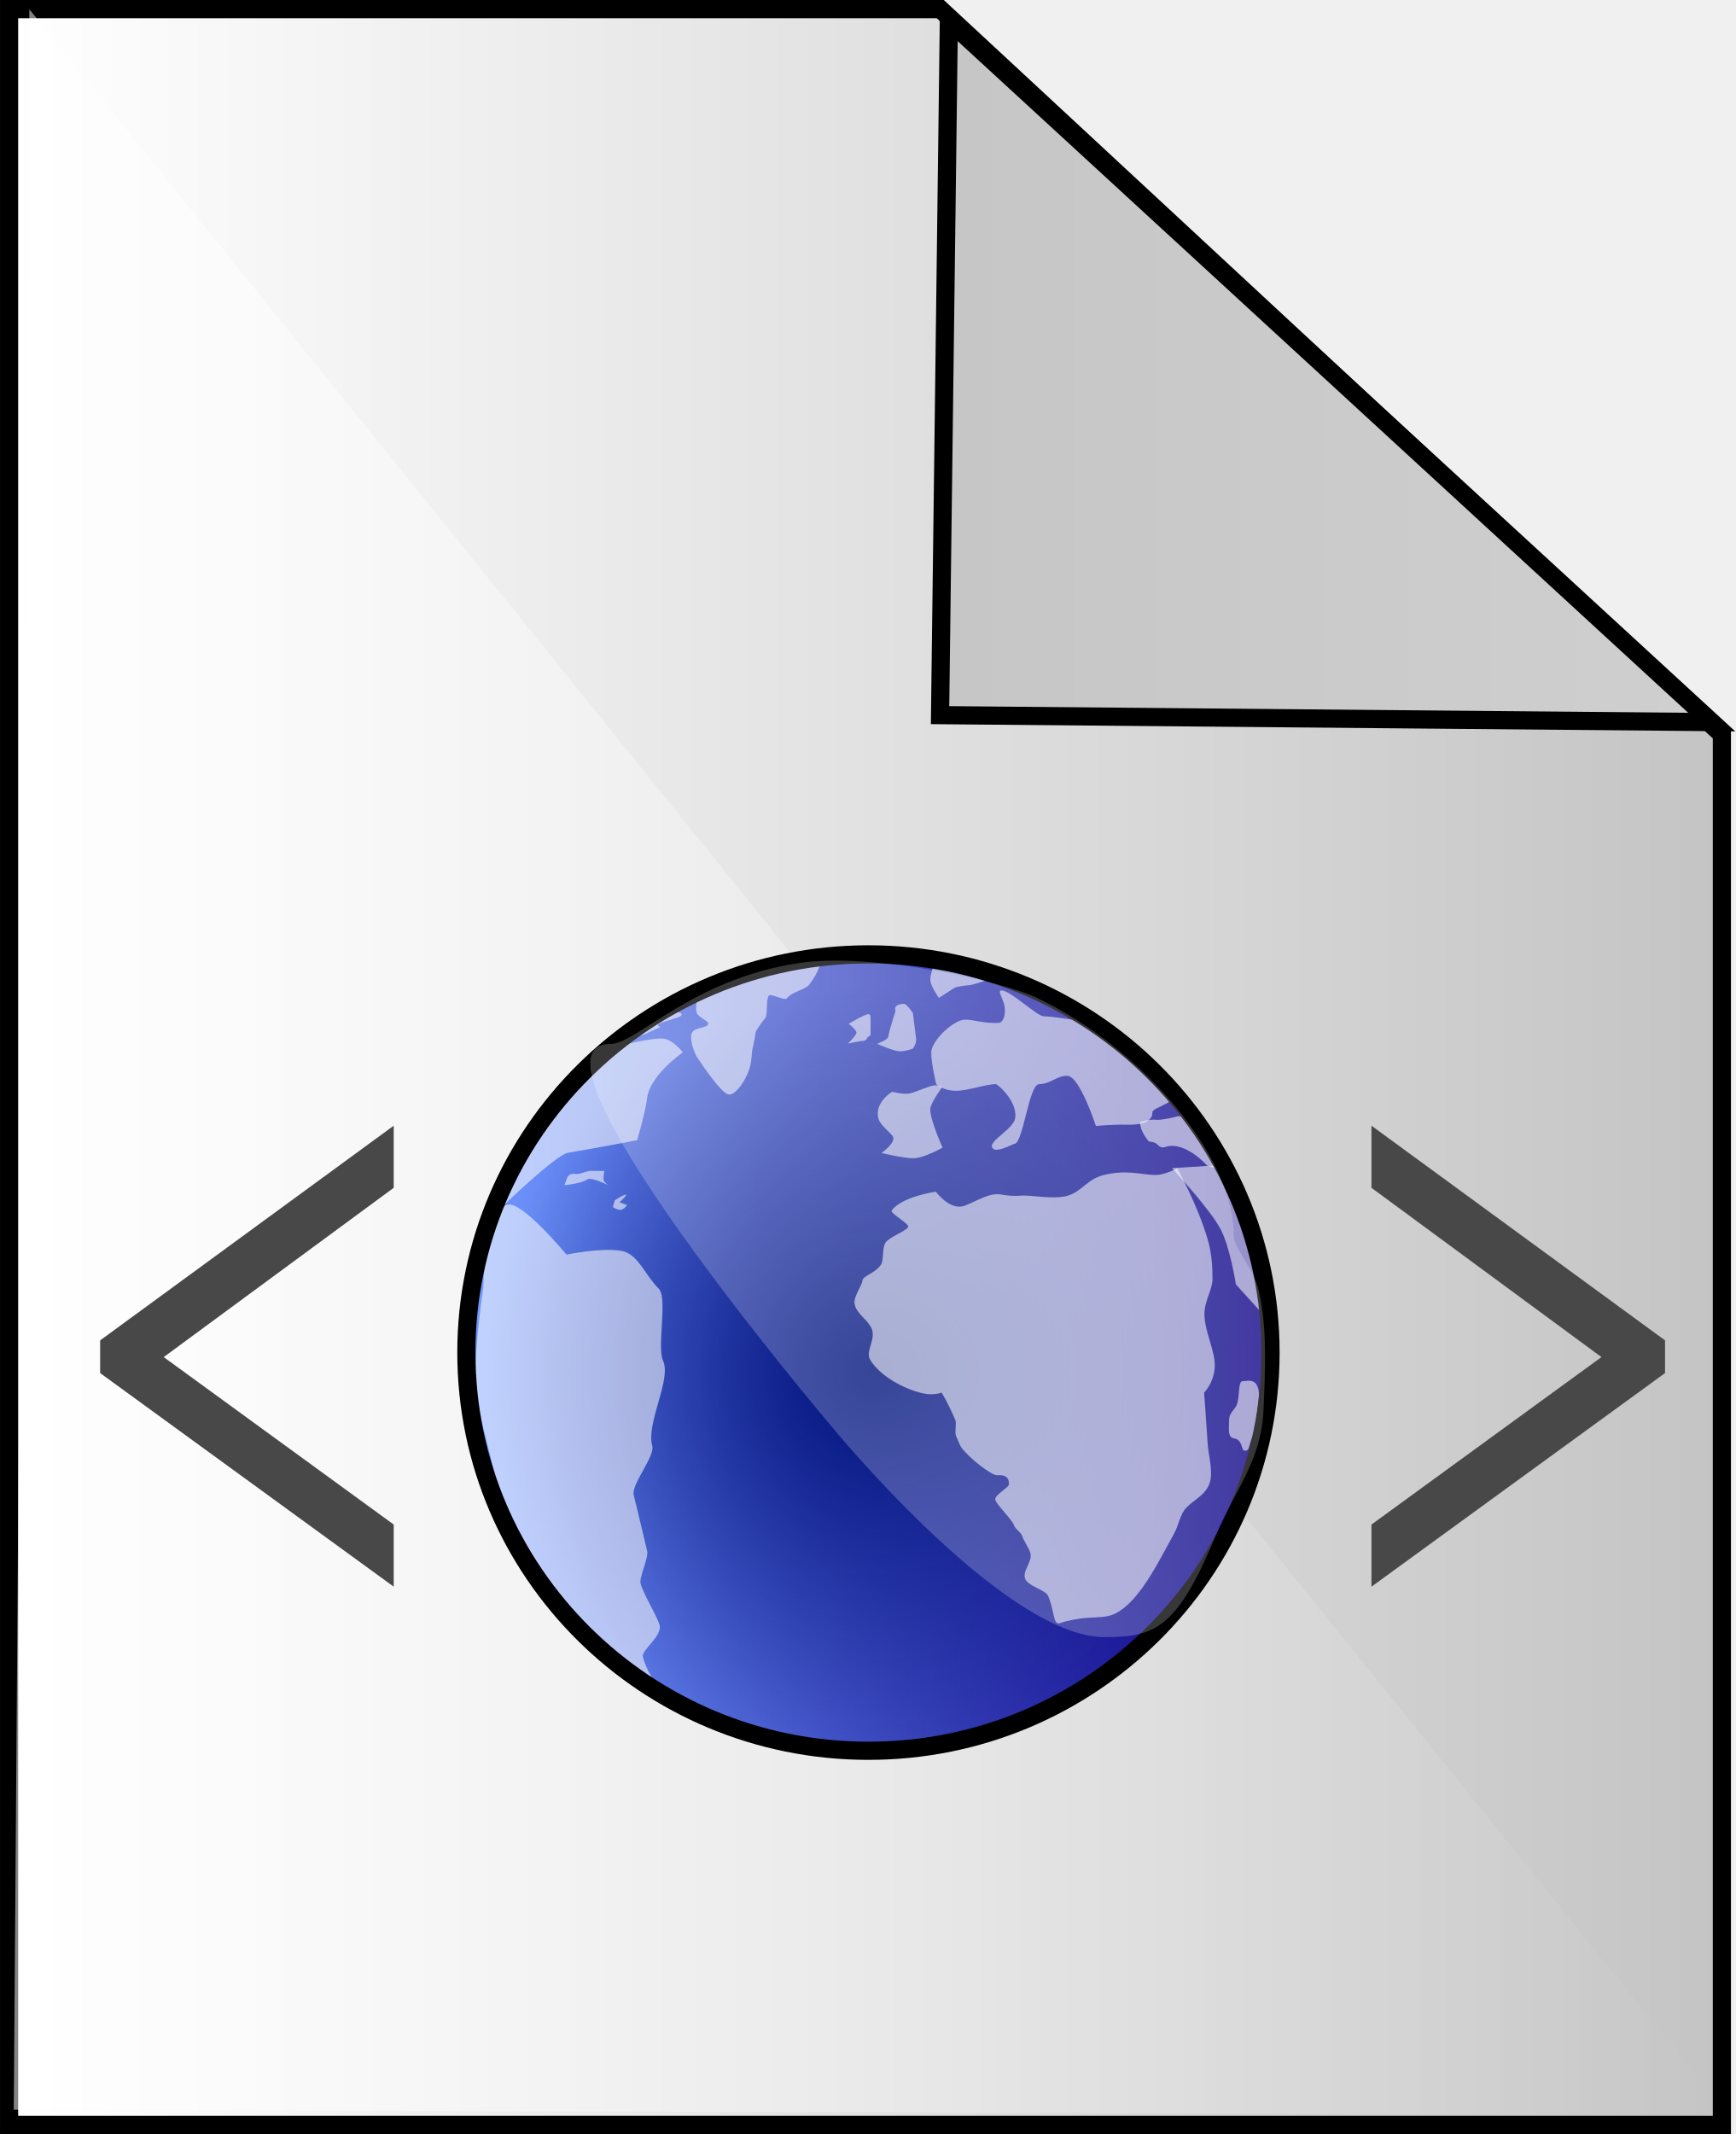
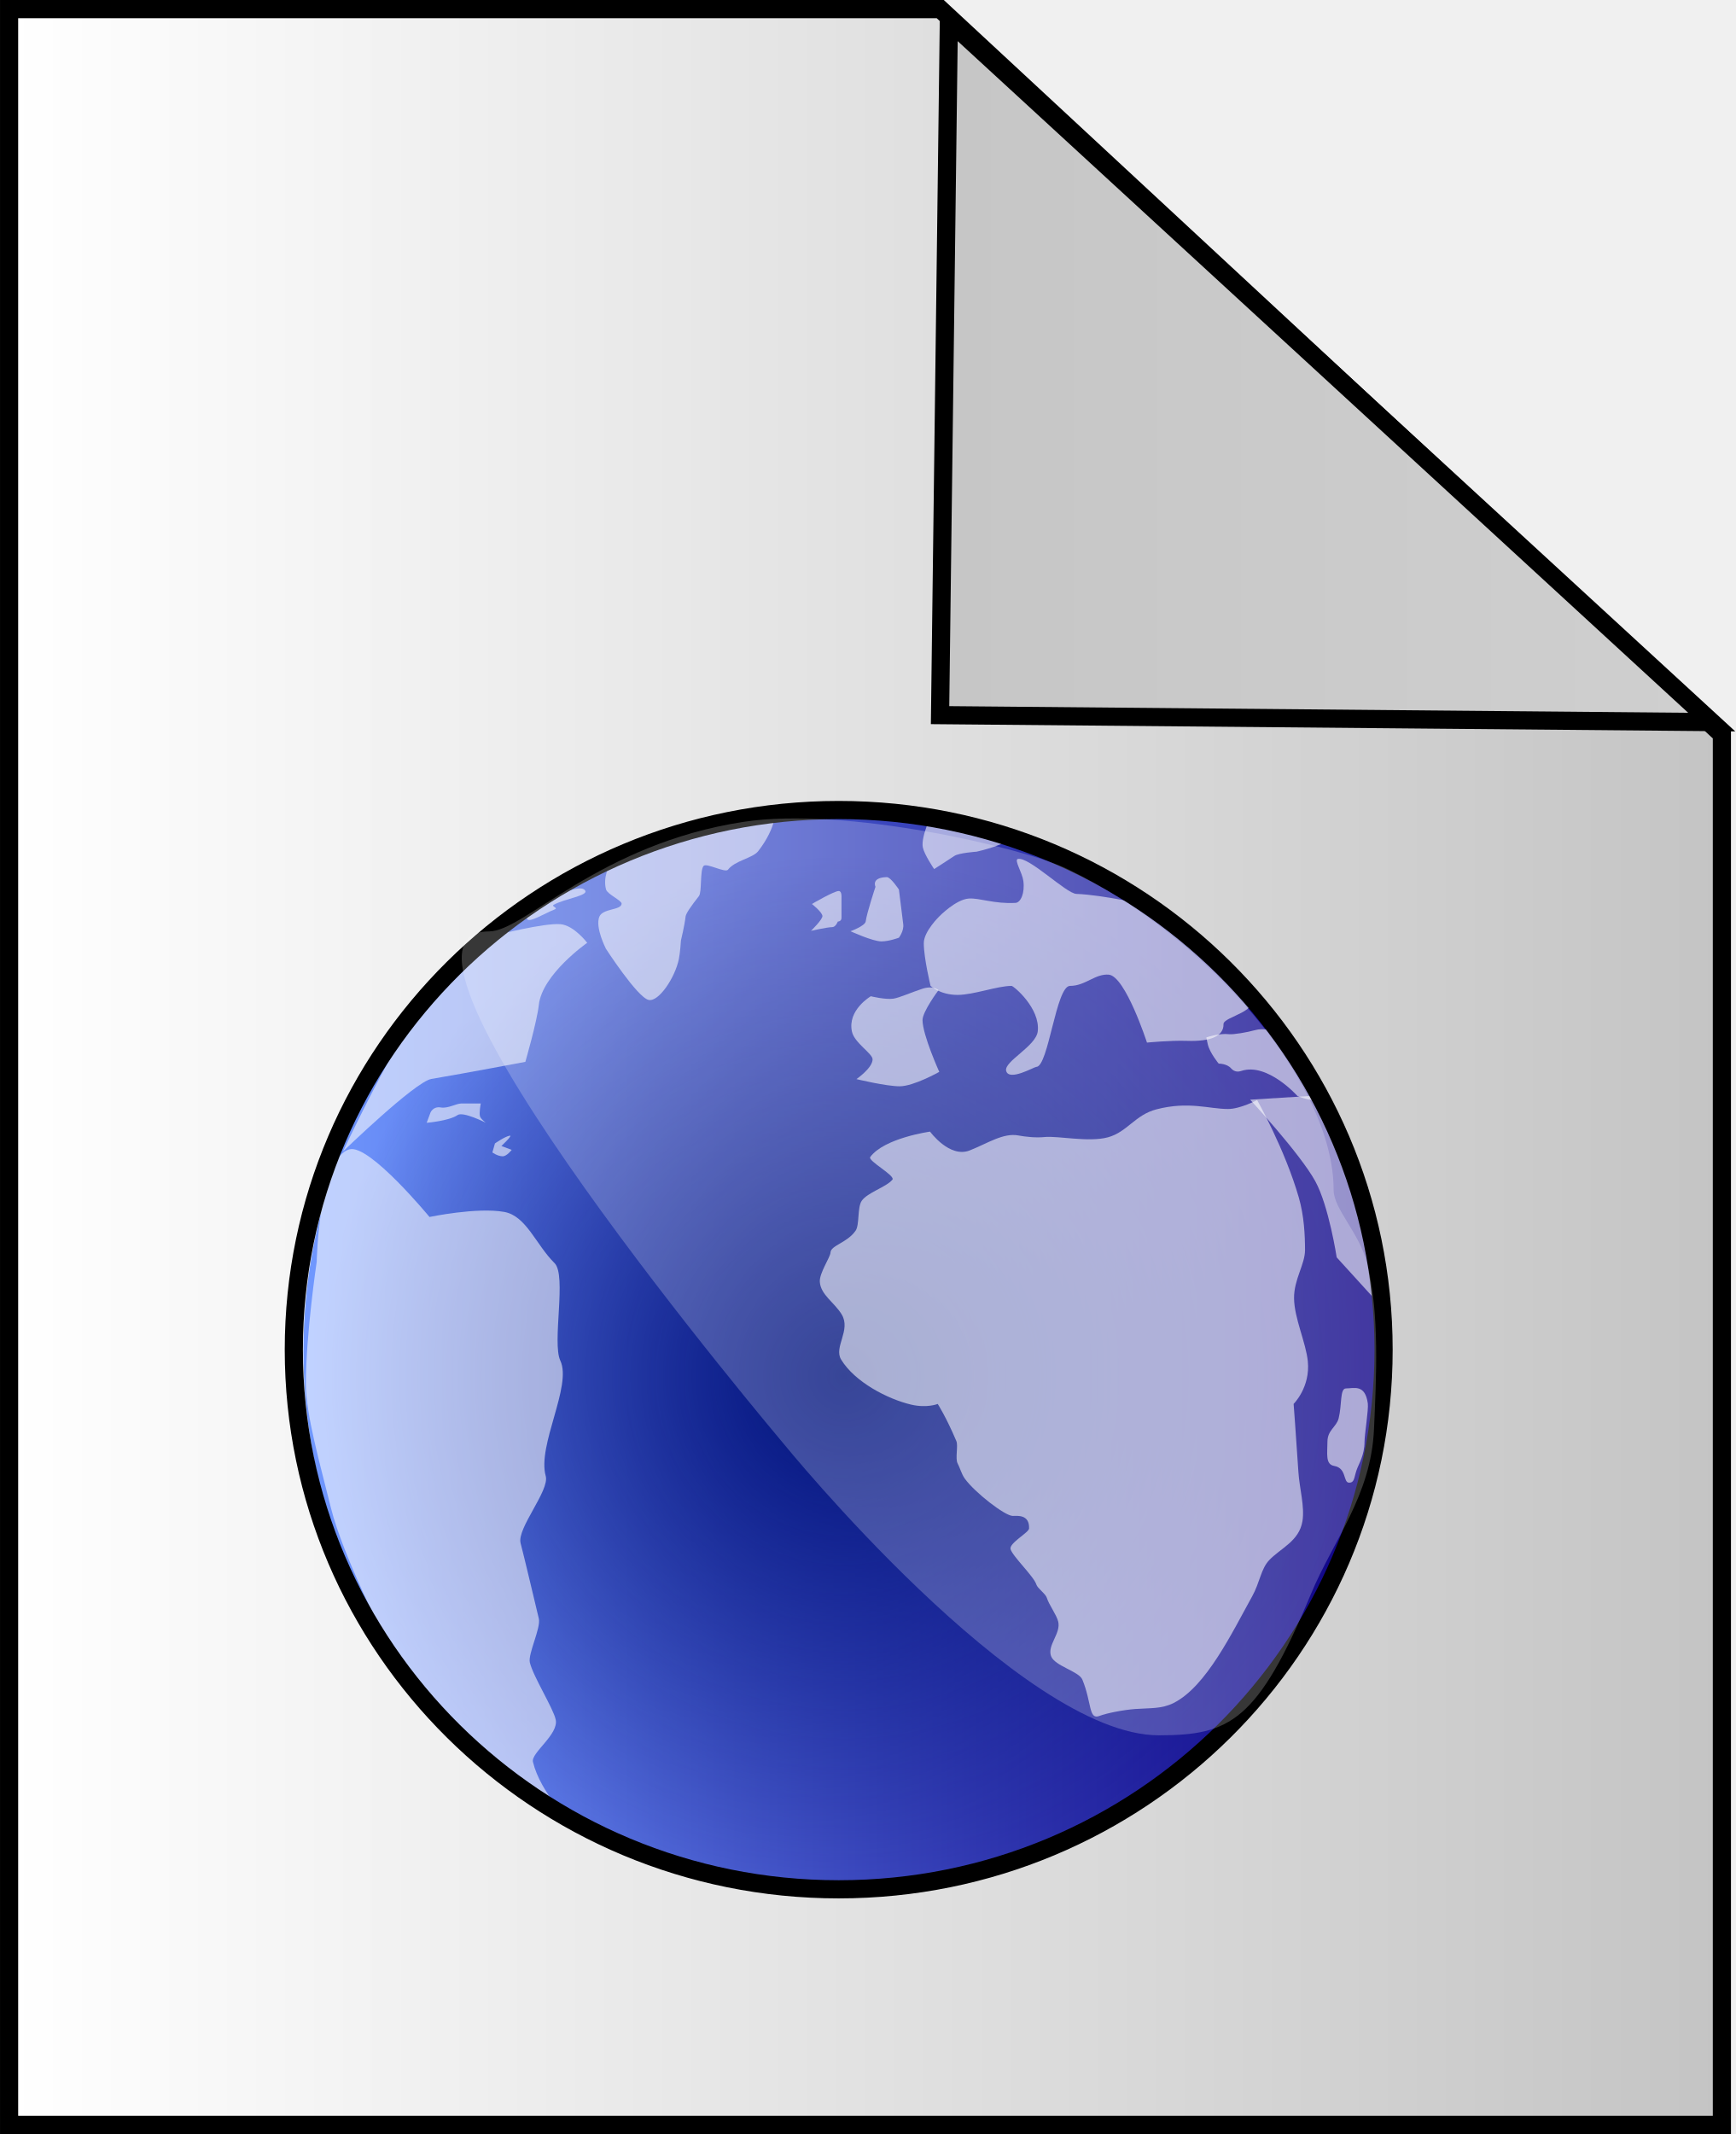
- <svg xmlns="http://www.w3.org/2000/svg" viewBox="0,0,47.778,58.751" height="58.751" width="47.778" version="1.1">
+ <svg xmlns="http://www.w3.org/2000/svg" version="1.1" width="47.778" height="58.751" viewBox="0,0,47.778,58.751">
  <defs>
-     <linearGradient id="color-1" gradientUnits="userSpaceOnUse" y2="180" x2="348.58" y1="180" x1="301.42">
-       <stop stop-color="#ffffff" offset="0" />
-       <stop stop-color="#c4c4c4" offset="1" />
+     <linearGradient x1="301.549" y1="180.08" x2="348.749" y2="180.08" gradientUnits="userSpaceOnUse" id="color-1">
+       <stop offset="0" stop-color="#ffffff" stop-opacity="0.518" />
+       <stop offset="1" stop-color="#ffffff" stop-opacity="0" />
    </linearGradient>
-     <linearGradient id="color-2" gradientUnits="userSpaceOnUse" y2="159.813" x2="347.972" y1="159.813" x1="327.296">
-       <stop stop-color="#c6c6c6" offset="0" />
-       <stop stop-color="#cfcfcf" offset="1" />
+     <linearGradient x1="301.42" y1="180" x2="348.58" y2="180" gradientUnits="userSpaceOnUse" id="color-2">
+       <stop offset="0" stop-color="#ffffff" />
+       <stop offset="1" stop-color="#c4c4c4" />
    </linearGradient>
-     <linearGradient id="color-3" gradientUnits="userSpaceOnUse" y2="180.08" x2="348.749" y1="180.08" x1="301.549">
-       <stop stop-opacity="0.518" stop-color="#ffffff" offset="0" />
-       <stop stop-opacity="0" stop-color="#ffffff" offset="1" />
+     <linearGradient x1="327.296" y1="159.813" x2="347.972" y2="159.813" gradientUnits="userSpaceOnUse" id="color-3">
+       <stop offset="0" stop-color="#c6c6c6" />
+       <stop offset="1" stop-color="#cfcfcf" />
    </linearGradient>
-     <linearGradient id="color-4" gradientUnits="userSpaceOnUse" y2="187.894" x2="336.185" y1="187.894" x1="314.205">
-       <stop stop-color="#7098ff" offset="0" />
-       <stop stop-color="#0d0085" offset="1" />
+     <linearGradient x1="309.523" y1="187.825" x2="339.31" y2="187.825" gradientUnits="userSpaceOnUse" id="color-4">
+       <stop offset="0" stop-color="#7098ff" />
+       <stop offset="1" stop-color="#0d0085" />
    </linearGradient>
-     <radialGradient id="color-5" gradientUnits="userSpaceOnUse" r="10.597" cy="188.4" cx="325.188">
-       <stop stop-color="#00127b" offset="0" />
-       <stop stop-opacity="0" stop-color="#00127b" offset="1" />
+     <radialGradient cx="324.408" cy="188.511" r="14.361" gradientUnits="userSpaceOnUse" id="color-5">
+       <stop offset="0" stop-color="#00127b" />
+       <stop offset="1" stop-color="#00127b" stop-opacity="0" />
    </radialGradient>
-     <radialGradient id="color-6" gradientUnits="userSpaceOnUse" r="11.071" cy="187.862" cx="325.082">
-       <stop stop-opacity="0" stop-color="#000000" offset="0" />
-       <stop stop-opacity="0" stop-color="#000000" offset="1" />
+     <radialGradient cx="324.263" cy="187.782" r="15.003" gradientUnits="userSpaceOnUse" id="color-6">
+       <stop offset="0" stop-color="#000000" stop-opacity="0" />
+       <stop offset="1" stop-color="#000000" stop-opacity="0" />
    </radialGradient>
  </defs>
  <g transform="translate(-301.1698,-150.6244)">
    <g stroke-miterlimit="10">
-       <path stroke-width="0.5" stroke="#000000" fill="url(#color-1)" d="M301.42,209.126v-58.251h25.639l21.522,19.969v38.282z" />
-       <path stroke-width="0.5" stroke="#000000" fill="url(#color-2)" d="M327.296,151.194l21.005,19.31l-21.247,-0.191z" />
-       <path stroke-width="0" stroke="#000000" fill="url(#color-3)" d="M301.549,208.708l0.429,-57.828l46.771,57.971z" />
+       <path d="M301.549,208.708l0.429,-57.828l46.771,57.971z" fill="url(#color-1)" stroke="#000000" stroke-width="0" />
+       <path d="M301.42,209.126v-58.251h25.639l21.522,19.969v38.282z" fill="url(#color-2)" stroke="#000000" stroke-width="0.5" />
+       <path d="M327.296,151.194l21.005,19.31l-21.247,-0.191z" fill="url(#color-3)" stroke="#000000" stroke-width="0.5" />
      <g>
-         <path stroke-width="0" stroke="none" fill="url(#color-4)" d="M336.185,187.894c0,6.113 -4.92,11.068 -10.99,11.068c-6.07,0 -10.99,-4.956 -10.99,-11.068c0,-6.113 4.92,-11.068 10.99,-11.068c6.07,0 10.99,4.956 10.99,11.068z" />
-         <path stroke-width="0" stroke="#000000" fill="url(#color-5)" d="M335.786,188.4c0,5.853 -4.745,10.597 -10.597,10.597c-5.853,0 -10.597,-4.745 -10.597,-10.597c0,-5.853 4.745,-10.597 10.597,-10.597c5.853,0 10.597,4.745 10.597,10.597z" />
-         <path stroke-width="0" stroke="none" fill="#ffffff" fill-opacity="0.565" d="M327.094,188.965c0,0 -0.219,0.09 -0.543,0.013c-0.473,-0.113 -1.14,-0.455 -1.42,-0.914c-0.155,-0.254 0.205,-0.596 0.012,-0.916c-0.149,-0.247 -0.427,-0.397 -0.445,-0.662c-0.013,-0.178 0.214,-0.5 0.217,-0.596c0.005,-0.146 0.341,-0.198 0.511,-0.445c0.082,-0.119 0.032,-0.472 0.124,-0.606c0.116,-0.169 0.494,-0.277 0.623,-0.428c0.07,-0.082 -0.507,-0.385 -0.45,-0.462c0.286,-0.387 1.215,-0.516 1.215,-0.516c0,0 0.396,0.544 0.805,0.382c0.367,-0.145 0.683,-0.362 0.99,-0.304c0.15,0.028 0.36,0.049 0.53,0.032c0.271,-0.028 0.898,0.111 1.287,0.006c0.394,-0.106 0.552,-0.457 0.991,-0.57c0.652,-0.167 1.071,-0.006 1.452,-0.006c0.246,-0 0.59,-0.182 0.59,-0.182c0,0 0.566,1.003 0.848,1.983c0.107,0.373 0.125,0.766 0.125,1.065c0,0.29 -0.227,0.597 -0.223,0.978c0.004,0.41 0.241,0.898 0.279,1.282c0.053,0.53 -0.288,0.866 -0.288,0.866c0,0 0.05,0.651 0.097,1.387c0.021,0.33 0.131,0.699 0.082,0.996c-0.067,0.406 -0.44,0.545 -0.674,0.79c-0.171,0.179 -0.189,0.453 -0.347,0.736c-0.41,0.738 -0.93,1.829 -1.593,2.166c-0.248,0.126 -0.477,0.101 -0.784,0.124c-0.25,0.018 -0.588,0.087 -0.725,0.14c-0.224,0.087 -0.155,-0.268 -0.348,-0.738c-0.069,-0.169 -0.56,-0.275 -0.635,-0.476c-0.084,-0.223 0.206,-0.463 0.144,-0.706c-0.037,-0.142 -0.188,-0.34 -0.23,-0.481c-0.025,-0.082 -0.189,-0.191 -0.213,-0.271c-0.051,-0.166 -0.485,-0.574 -0.524,-0.719c-0.033,-0.123 0.374,-0.336 0.377,-0.42c0.01,-0.29 -0.241,-0.255 -0.332,-0.255c-0.159,0 -0.775,-0.479 -0.976,-0.761c-0.064,-0.09 -0.094,-0.212 -0.144,-0.306c-0.051,-0.096 0.015,-0.359 -0.025,-0.453c-0.21,-0.494 -0.379,-0.755 -0.379,-0.755z" />
-         <path stroke-width="0" stroke="none" fill="#ffffff" fill-opacity="0.565" d="M325.441,182.366c0,0 0.329,-0.226 0.329,-0.403c0,-0.117 -0.368,-0.331 -0.419,-0.561c-0.098,-0.44 0.383,-0.719 0.383,-0.719c0,0 0.301,0.074 0.46,0.049c0.126,-0.02 0.37,-0.13 0.586,-0.2c0.224,-0.073 0.329,0.027 0.329,0.027c0,0 -0.327,0.437 -0.326,0.612c0.003,0.304 0.34,1.049 0.34,1.049c0,0 -0.519,0.293 -0.805,0.293c-0.274,0 -0.878,-0.146 -0.878,-0.146z" />
-         <path stroke-width="0" stroke="none" fill="#ffffff" fill-opacity="0.565" d="M326.948,180.471c0,0 -0.137,-0.561 -0.137,-0.868c0,-0.24 0.32,-0.549 0.32,-0.549c0,0 0.333,-0.34 0.595,-0.357c0.221,-0.015 0.514,0.113 0.95,0.088c0.101,-0.006 0.191,-0.196 0.157,-0.446c-0.023,-0.171 -0.192,-0.428 -0.111,-0.445c0.227,-0.048 0.981,0.702 1.188,0.71c0.55,0.021 1.462,0.232 1.462,0.232c0,0 0.488,0.278 0.954,0.647c0.443,0.351 0.859,0.785 1.111,1.139c0.268,0.376 -0.542,0.467 -0.537,0.628c0.007,0.243 -0.265,0.355 -0.741,0.339c-0.335,-0.012 -0.814,0.035 -0.814,0.035c0,0 -0.438,-1.35 -0.776,-1.38c-0.275,-0.024 -0.474,0.228 -0.788,0.228c-0.285,0 -0.437,1.646 -0.686,1.646c-0.042,0 -0.554,0.299 -0.612,0.081c-0.051,-0.191 0.606,-0.5 0.642,-0.804c0.054,-0.467 -0.489,-0.923 -0.533,-0.923c-0.291,0 -0.771,0.183 -1.097,0.183c-0.357,0 -0.549,-0.183 -0.549,-0.183z" />
-         <path stroke-width="0" stroke="none" fill="#ffffff" fill-opacity="0.565" d="M325.321,179.361c0,0 0.298,-0.107 0.309,-0.201c0.021,-0.168 0.199,-0.702 0.199,-0.702c0,0 -0.096,-0.187 0.23,-0.196c0.078,-0.002 0.247,0.253 0.247,0.253c0,0 0.064,0.511 0.088,0.705c0.017,0.136 -0.088,0.273 -0.088,0.273c0,0 -0.199,0.075 -0.357,0.075c-0.175,0 -0.627,-0.207 -0.627,-0.207z" />
-         <path stroke-width="0" stroke="none" fill="#ffffff" fill-opacity="0.565" d="M324.519,179.353c0,0 0.244,-0.235 0.233,-0.305c-0.013,-0.084 -0.214,-0.24 -0.214,-0.24c0,0 0.448,-0.263 0.546,-0.263c0.067,0 0.056,0.132 0.056,0.132c0,0 0,0.303 0,0.414c0,0.075 -0.075,0.075 -0.075,0.075c0,0 -0.041,0.113 -0.113,0.113c-0.096,0 -0.433,0.075 -0.433,0.075z" />
-         <path stroke-width="0" stroke="none" fill="#ffffff" fill-opacity="0.565" d="M335.2,185.987c0,0 -0.16,-1.047 -0.435,-1.547c-0.308,-0.56 -1.323,-1.656 -1.323,-1.656l1.507,-0.094c0,0 0.552,1.266 0.713,1.773c0.138,0.434 0.48,2.561 0.48,2.561z" />
-         <path stroke-width="0" stroke="none" fill="#ffffff" fill-opacity="0.565" d="M332.803,182.052c0,0 -0.183,-0.218 -0.223,-0.397c-0.025,-0.109 -0.028,-0.137 -0.028,-0.137c0,0 0.26,-0.09 0.464,-0.065c0.087,0.011 0.379,-0.041 0.52,-0.081c0.376,-0.107 0.775,0.24 0.775,0.24c0,0 0.53,0.924 0.545,1.098c0.016,0.19 -0.451,0.001 -0.451,0.001c0,0 -0.612,-0.689 -1.145,-0.51c-0.062,0.021 -0.139,0.022 -0.206,-0.054c-0.086,-0.098 -0.251,-0.095 -0.251,-0.095z" />
-         <path stroke-width="0" stroke="none" fill="#ffffff" fill-opacity="0.565" d="M335.765,189.732c0,0.278 -0.117,0.446 -0.162,0.58c-0.052,0.154 -0.04,0.252 -0.152,0.252c-0.123,0 -0.045,-0.296 -0.302,-0.34c-0.184,-0.032 -0.138,-0.248 -0.138,-0.492c0,-0.237 0.183,-0.299 0.228,-0.477c0.068,-0.272 0.023,-0.607 0.149,-0.607c0.159,0 0.389,-0.095 0.444,0.305c0.017,0.124 -0.067,0.637 -0.067,0.779z" />
-         <path stroke-width="0" stroke="none" fill="#ffffff" fill-opacity="0.565" d="M315.857,193.708c0,0 -0.849,-1.649 -1.092,-2.631c-0.227,-0.915 -0.509,-1.898 -0.509,-2.519c0,-1.009 0.22,-2.481 0.22,-2.481c0,0 0.044,-2.123 0.67,-2.286c0.403,-0.105 1.622,1.375 1.622,1.375c0,0 0.964,-0.203 1.519,-0.103c0.448,0.081 0.643,0.666 1.021,1.04c0.251,0.248 -0.054,1.617 0.117,1.981c0.243,0.515 -0.472,1.72 -0.296,2.344c0.083,0.294 -0.589,1.063 -0.51,1.363c0.076,0.288 0.304,1.261 0.37,1.534c0.046,0.189 -0.224,0.717 -0.182,0.893c0.069,0.286 0.475,0.926 0.526,1.159c0.065,0.301 -0.507,0.676 -0.462,0.859c0.155,0.641 0.786,1.239 0.786,1.239c0,0 -1.251,-0.979 -1.885,-1.325c-0.617,-0.337 -0.457,-0.79 -0.765,-1.021c-0.761,-0.569 -1.149,-1.423 -1.149,-1.423z" />
-         <path stroke-width="0" stroke="none" fill="#ffffff" fill-opacity="0.565" d="M315.01,183.836c0,0 0.901,-1.927 1.463,-2.722c0.448,-0.633 1.645,-1.674 1.645,-1.674c0,0 0.978,-0.25 1.308,-0.222c0.277,0.023 0.544,0.379 0.544,0.379c0,0 -0.914,0.637 -0.983,1.262c-0.037,0.337 -0.273,1.156 -0.273,1.156c0,0 -1.199,0.228 -1.91,0.348c-0.331,0.056 -1.796,1.473 -1.796,1.473z" />
-         <path stroke-width="0" stroke="none" fill="#ffffff" fill-opacity="0.565" d="M319.291,178.825c-0.055,0.031 0.097,0.062 0.025,0.091c-0.223,0.089 -0.519,0.277 -0.563,0.199c-0.058,-0.103 0.42,-0.351 0.642,-0.475c0.222,-0.125 0.48,-0.205 0.538,-0.102c0.058,0.103 -0.42,0.162 -0.642,0.287z" />
-         <path stroke-width="0" stroke="none" fill="#ffffff" fill-opacity="0.565" d="M316.71,183.253l0.079,-0.209c0,0 0.052,-0.129 0.209,-0.102c0.146,0.025 0.313,-0.081 0.419,-0.081c0.168,0 0.392,0 0.392,0c0,0 -0.035,0.189 -0.016,0.259c0.016,0.058 0.121,0.133 0.121,0.133c0,0 -0.463,-0.235 -0.576,-0.157c-0.171,0.119 -0.628,0.157 -0.628,0.157z" />
-         <path stroke-width="0" stroke="none" fill="#ffffff" fill-opacity="0.565" d="M318.045,183.855l0.052,-0.183c0,0 0.206,-0.143 0.302,-0.158c0.067,-0.01 -0.171,0.21 -0.171,0.21l0.209,0.079c0,0 -0.097,0.131 -0.183,0.131c-0.103,0 -0.209,-0.079 -0.209,-0.079z" />
-         <path stroke-width="0" stroke="none" fill="#ffffff" fill-opacity="0.565" d="M320.348,179.707c0,0 -0.217,-0.422 -0.129,-0.64c0.069,-0.172 0.447,-0.128 0.453,-0.264c0.003,-0.065 -0.289,-0.193 -0.315,-0.287c-0.07,-0.248 0.07,-0.497 0.07,-0.497c0,0 0.809,-0.411 1.097,-0.514c0.533,-0.192 2.278,-0.624 2.278,-0.624c0,0 0.028,0.362 -0.354,0.854c-0.111,0.144 -0.473,0.19 -0.614,0.376c-0.055,0.073 -0.439,-0.144 -0.496,-0.076c-0.077,0.092 -0.031,0.532 -0.094,0.612c-0.157,0.199 -0.263,0.352 -0.27,0.411c-0.021,0.187 -0.095,0.49 -0.095,0.49c0,0 -0.015,0.246 -0.042,0.377c-0.078,0.379 -0.412,0.877 -0.614,0.83c-0.231,-0.053 -0.875,-1.05 -0.875,-1.05z" />
-         <path stroke-width="0" stroke="none" fill="#ffffff" fill-opacity="0.565" d="M327.02,178.098c0,0 -0.2,-0.296 -0.229,-0.441c-0.043,-0.217 0.19,-0.697 0.19,-0.697l1.06,0.275c0,0 0.583,0.058 0.556,0.189c-0.036,0.172 -0.713,0.321 -0.713,0.321c0,0 -0.362,0.024 -0.453,0.087c-0.077,0.053 -0.411,0.266 -0.411,0.266z" />
-         <path stroke-width="0.5" stroke="#000000" fill="url(#color-6)" d="M336.153,187.862c0,6.055 -4.957,10.963 -11.071,10.963c-6.114,0 -11.071,-4.908 -11.071,-10.963c0,-6.055 4.957,-10.963 11.071,-10.963c6.114,0 11.071,4.908 11.071,10.963z" />
-         <path stroke-width="0" stroke="#000000" fill="#ffffff" fill-opacity="0.216" d="M335.137,184.615c0,0.397 0.523,0.865 0.683,1.506c0.253,1.014 0.183,2.317 0.138,3.356c-0.059,1.354 -0.823,2.249 -1.283,3.354c-1.076,2.585 -1.65,2.866 -3.086,2.866c-2.819,0 -7.631,-5.93 -7.631,-5.93c0,0 -8.797,-10.401 -5.978,-10.401c0.715,0 2.231,-1.779 5.173,-2.226c2.065,-0.314 5.671,0.52 6.585,0.962c2.915,1.41 5.4,4.378 5.4,6.513z" />
+         <path d="M339.31,187.825c0,8.284 -6.668,15 -14.893,15c-8.225,0 -14.893,-6.716 -14.893,-15c0,-8.284 6.668,-15 14.893,-15c8.225,0 14.893,6.716 14.893,15z" fill="url(#color-4)" stroke="none" stroke-width="0" />
+         <path d="M338.769,188.511c0,7.932 -6.43,14.361 -14.361,14.361c-7.932,0 -14.361,-6.43 -14.361,-14.361c0,-7.932 6.43,-14.361 14.361,-14.361c7.932,0 14.361,6.43 14.361,14.361z" fill="url(#color-5)" stroke="#000000" stroke-width="0" />
+         <path d="M326.99,189.276c0,0 -0.297,0.122 -0.736,0.018c-0.641,-0.152 -1.544,-0.617 -1.924,-1.239c-0.21,-0.344 0.277,-0.808 0.016,-1.242c-0.202,-0.334 -0.578,-0.538 -0.603,-0.898c-0.017,-0.241 0.29,-0.678 0.294,-0.807c0.007,-0.198 0.463,-0.268 0.692,-0.603c0.111,-0.161 0.043,-0.639 0.168,-0.821c0.157,-0.229 0.67,-0.375 0.844,-0.58c0.095,-0.111 -0.687,-0.522 -0.61,-0.626c0.388,-0.525 1.647,-0.699 1.647,-0.699c0,0 0.536,0.737 1.091,0.518c0.497,-0.196 0.926,-0.491 1.342,-0.412c0.203,0.038 0.488,0.067 0.719,0.043c0.367,-0.038 1.216,0.151 1.744,0.008c0.534,-0.144 0.748,-0.619 1.343,-0.772c0.884,-0.227 1.451,-0.007 1.968,-0.008c0.333,-0 0.799,-0.246 0.799,-0.246c0,0 0.768,1.359 1.149,2.687c0.145,0.505 0.17,1.038 0.17,1.443c0,0.392 -0.307,0.809 -0.302,1.325c0.006,0.556 0.326,1.216 0.379,1.737c0.072,0.718 -0.391,1.173 -0.391,1.173c0,0 0.067,0.882 0.132,1.88c0.029,0.447 0.177,0.947 0.111,1.349c-0.091,0.551 -0.596,0.739 -0.914,1.071c-0.231,0.242 -0.257,0.614 -0.47,0.997c-0.555,1 -1.26,2.479 -2.159,2.935c-0.336,0.17 -0.647,0.137 -1.063,0.168c-0.338,0.025 -0.797,0.118 -0.982,0.19c-0.303,0.118 -0.21,-0.363 -0.472,-1c-0.094,-0.229 -0.759,-0.372 -0.861,-0.644c-0.113,-0.302 0.279,-0.628 0.195,-0.956c-0.049,-0.192 -0.255,-0.461 -0.312,-0.651c-0.034,-0.112 -0.256,-0.259 -0.289,-0.367c-0.069,-0.224 -0.657,-0.777 -0.71,-0.974c-0.045,-0.166 0.506,-0.455 0.51,-0.569c0.013,-0.393 -0.326,-0.345 -0.45,-0.345c-0.215,0 -1.05,-0.649 -1.323,-1.031c-0.087,-0.122 -0.127,-0.287 -0.195,-0.415c-0.07,-0.13 0.02,-0.487 -0.034,-0.613c-0.284,-0.67 -0.513,-1.023 -0.513,-1.023z" fill-opacity="0.565" fill="#ffffff" stroke="none" stroke-width="0" />
+         <path d="M324.75,180.334c0,0 0.446,-0.306 0.446,-0.546c0,-0.159 -0.499,-0.449 -0.568,-0.761c-0.132,-0.596 0.519,-0.975 0.519,-0.975c0,0 0.408,0.1 0.624,0.066c0.171,-0.027 0.502,-0.177 0.795,-0.272c0.303,-0.098 0.446,0.037 0.446,0.037c0,0 -0.444,0.592 -0.441,0.829c0.004,0.412 0.461,1.422 0.461,1.422c0,0 -0.703,0.397 -1.091,0.397c-0.372,0 -1.19,-0.198 -1.19,-0.198z" fill-opacity="0.565" fill="#ffffff" stroke="none" stroke-width="0" />
+         <path d="M326.792,177.766c0,0 -0.186,-0.761 -0.186,-1.177c0,-0.325 0.434,-0.743 0.434,-0.743c0,0 0.451,-0.46 0.806,-0.484c0.299,-0.02 0.696,0.153 1.288,0.119c0.137,-0.008 0.259,-0.265 0.213,-0.605c-0.031,-0.231 -0.261,-0.58 -0.15,-0.604c0.307,-0.065 1.329,0.951 1.609,0.962c0.746,0.028 1.982,0.315 1.982,0.315c0,0 0.662,0.377 1.293,0.877c0.601,0.476 1.164,1.064 1.505,1.544c0.363,0.51 -0.735,0.633 -0.728,0.851c0.01,0.33 -0.359,0.482 -1.004,0.459c-0.455,-0.016 -1.103,0.048 -1.103,0.048c0,0 -0.594,-1.829 -1.051,-1.87c-0.373,-0.033 -0.643,0.309 -1.068,0.309c-0.387,0 -0.593,2.23 -0.929,2.23c-0.057,0 -0.75,0.405 -0.829,0.11c-0.069,-0.259 0.822,-0.677 0.87,-1.089c0.073,-0.633 -0.663,-1.251 -0.722,-1.251c-0.394,0 -1.044,0.248 -1.487,0.248c-0.484,0 -0.743,-0.248 -0.743,-0.248z" fill-opacity="0.565" fill="#ffffff" stroke="none" stroke-width="0" />
+         <path d="M324.588,176.262c0,0 0.403,-0.145 0.419,-0.272c0.028,-0.228 0.269,-0.952 0.269,-0.952c0,0 -0.13,-0.254 0.311,-0.266c0.106,-0.003 0.334,0.343 0.334,0.343c0,0 0.087,0.692 0.119,0.955c0.023,0.185 -0.119,0.37 -0.119,0.37c0,0 -0.27,0.102 -0.484,0.102c-0.237,0 -0.85,-0.28 -0.85,-0.28z" fill-opacity="0.565" fill="#ffffff" stroke="none" stroke-width="0" />
+         <path d="M323.5,176.251c0,0 0.33,-0.319 0.315,-0.413c-0.018,-0.114 -0.29,-0.326 -0.29,-0.326c0,0 0.608,-0.357 0.739,-0.357c0.091,0 0.076,0.178 0.076,0.178c0,0 0,0.41 0,0.561c0,0.102 -0.102,0.102 -0.102,0.102c0,0 -0.056,0.153 -0.153,0.153c-0.131,0 -0.586,0.102 -0.586,0.102z" fill-opacity="0.565" fill="#ffffff" stroke="none" stroke-width="0" />
+         <path d="M337.975,185.241c0,0 -0.217,-1.418 -0.59,-2.097c-0.417,-0.759 -1.793,-2.244 -1.793,-2.244l2.043,-0.128c0,0 0.748,1.715 0.967,2.402c0.188,0.589 0.65,3.47 0.65,3.47z" fill-opacity="0.565" fill="#ffffff" stroke="none" stroke-width="0" />
+         <path d="M334.727,179.908c0,0 -0.248,-0.296 -0.303,-0.538c-0.033,-0.147 -0.038,-0.185 -0.038,-0.185c0,0 0.352,-0.122 0.628,-0.088c0.118,0.014 0.514,-0.055 0.705,-0.11c0.51,-0.145 1.05,0.325 1.05,0.325c0,0 0.719,1.252 0.739,1.488c0.022,0.258 -0.611,0.001 -0.611,0.001c0,0 -0.829,-0.933 -1.551,-0.692c-0.084,0.028 -0.189,0.03 -0.28,-0.073c-0.117,-0.133 -0.339,-0.129 -0.339,-0.129z" fill-opacity="0.565" fill="#ffffff" stroke="none" stroke-width="0" />
+         <path d="M338.741,190.317c0,0.377 -0.159,0.604 -0.22,0.785c-0.071,0.209 -0.054,0.342 -0.205,0.342c-0.167,0 -0.061,-0.402 -0.409,-0.461c-0.25,-0.043 -0.187,-0.337 -0.187,-0.666c0,-0.321 0.249,-0.405 0.309,-0.646c0.093,-0.369 0.031,-0.822 0.201,-0.822c0.215,0 0.527,-0.128 0.602,0.413c0.023,0.168 -0.091,0.863 -0.091,1.055z" fill-opacity="0.565" fill="#ffffff" stroke="none" stroke-width="0" />
+         <path d="M311.762,195.704c0,0 -1.15,-2.235 -1.48,-3.565c-0.308,-1.24 -0.69,-2.572 -0.69,-3.414c0,-1.368 0.298,-3.362 0.298,-3.362c0,0 0.06,-2.878 0.908,-3.097c0.546,-0.142 2.198,1.863 2.198,1.863c0,0 1.306,-0.275 2.059,-0.139c0.607,0.11 0.872,0.903 1.384,1.409c0.34,0.336 -0.074,2.191 0.159,2.685c0.329,0.698 -0.64,2.331 -0.402,3.177c0.112,0.398 -0.798,1.441 -0.692,1.847c0.103,0.39 0.412,1.709 0.502,2.078c0.062,0.256 -0.304,0.972 -0.247,1.21c0.093,0.388 0.644,1.255 0.712,1.571c0.088,0.408 -0.687,0.916 -0.627,1.164c0.21,0.868 1.065,1.679 1.065,1.679c0,0 -1.695,-1.327 -2.554,-1.795c-0.837,-0.456 -0.619,-1.07 -1.037,-1.383c-1.031,-0.772 -1.558,-1.928 -1.558,-1.928z" fill-opacity="0.565" fill="#ffffff" stroke="none" stroke-width="0" />
+         <path d="M310.614,182.326c0,0 1.221,-2.612 1.983,-3.689c0.607,-0.858 2.23,-2.268 2.23,-2.268c0,0 1.325,-0.339 1.773,-0.301c0.376,0.032 0.738,0.513 0.738,0.513c0,0 -1.239,0.863 -1.332,1.71c-0.05,0.457 -0.371,1.567 -0.371,1.567c0,0 -1.625,0.308 -2.588,0.471c-0.449,0.076 -2.433,1.997 -2.433,1.997z" fill-opacity="0.565" fill="#ffffff" stroke="none" stroke-width="0" />
+         <path d="M316.415,175.535c-0.074,0.042 0.132,0.085 0.033,0.124c-0.302,0.121 -0.703,0.375 -0.763,0.27c-0.079,-0.14 0.57,-0.475 0.87,-0.644c0.301,-0.169 0.651,-0.278 0.729,-0.139c0.079,0.14 -0.57,0.22 -0.87,0.389z" fill-opacity="0.565" fill="#ffffff" stroke="none" stroke-width="0" />
+         <path d="M312.918,181.536l0.106,-0.284c0,0 0.071,-0.175 0.283,-0.138c0.197,0.034 0.425,-0.11 0.568,-0.11c0.228,0 0.532,0 0.532,0c0,0 -0.048,0.256 -0.022,0.351c0.021,0.079 0.164,0.181 0.164,0.181c0,0 -0.627,-0.319 -0.78,-0.213c-0.232,0.162 -0.851,0.213 -0.851,0.213z" fill-opacity="0.565" fill="#ffffff" stroke="none" stroke-width="0" />
+         <path d="M314.727,182.352l0.071,-0.248c0,0 0.279,-0.194 0.409,-0.214c0.09,-0.014 -0.232,0.285 -0.232,0.285l0.284,0.106c0,0 -0.132,0.177 -0.248,0.177c-0.14,0 -0.284,-0.106 -0.284,-0.106z" fill-opacity="0.565" fill="#ffffff" stroke="none" stroke-width="0" />
+         <path d="M317.847,176.73c0,0 -0.294,-0.572 -0.175,-0.868c0.094,-0.233 0.606,-0.174 0.614,-0.358c0.004,-0.088 -0.392,-0.261 -0.428,-0.389c-0.095,-0.336 0.095,-0.673 0.095,-0.673c0,0 1.097,-0.557 1.487,-0.697c0.722,-0.26 3.087,-0.845 3.087,-0.845c0,0 0.038,0.49 -0.48,1.157c-0.151,0.195 -0.641,0.258 -0.832,0.51c-0.074,0.098 -0.595,-0.195 -0.673,-0.102c-0.104,0.124 -0.042,0.722 -0.128,0.83c-0.213,0.27 -0.356,0.477 -0.366,0.557c-0.029,0.254 -0.129,0.665 -0.129,0.665c0,0 -0.02,0.333 -0.057,0.511c-0.105,0.514 -0.558,1.189 -0.833,1.125c-0.313,-0.072 -1.185,-1.423 -1.185,-1.423z" fill-opacity="0.565" fill="#ffffff" stroke="none" stroke-width="0" />
+         <path d="M326.89,174.55c0,0 -0.272,-0.401 -0.311,-0.597c-0.059,-0.295 0.258,-0.945 0.258,-0.945l1.436,0.372c0,0 0.79,0.079 0.753,0.257c-0.049,0.233 -0.966,0.435 -0.966,0.435c0,0 -0.491,0.033 -0.614,0.118c-0.105,0.072 -0.556,0.361 -0.556,0.361z" fill-opacity="0.565" fill="#ffffff" stroke="none" stroke-width="0" />
+         <path d="M339.266,187.782c0,8.205 -6.717,14.857 -15.003,14.857c-8.286,0 -15.003,-6.652 -15.003,-14.857c0,-8.205 6.717,-14.857 15.003,-14.857c8.286,0 15.003,6.652 15.003,14.857z" fill="url(#color-6)" stroke="#000000" stroke-width="0.5" />
+         <path d="M337.89,183.381c0,0.538 0.709,1.172 0.926,2.041c0.343,1.374 0.248,3.141 0.186,4.548c-0.08,1.836 -1.116,3.047 -1.739,4.545c-1.458,3.503 -2.236,3.884 -4.182,3.884c-3.82,0 -10.341,-8.036 -10.341,-8.036c0,0 -11.921,-14.096 -8.102,-14.096c0.969,0 3.023,-2.41 7.01,-3.017c2.799,-0.426 7.685,0.705 8.924,1.304c3.95,1.911 7.318,5.934 7.318,8.827z" fill-opacity="0.216" fill="#ffffff" stroke="#000000" stroke-width="0" />
      </g>
-       <text text-anchor="start" font-weight="normal" font-family="Serif" stroke-width="1" stroke="none" fill="#484848" xml:space="preserve" font-size="40" transform="translate(302.7062,197.127) scale(0.47073,0.64005)">
-         <tspan dy="0" x="0">&lt;     &gt;</tspan>
-       </text>
    </g>
  </g>
</svg>
